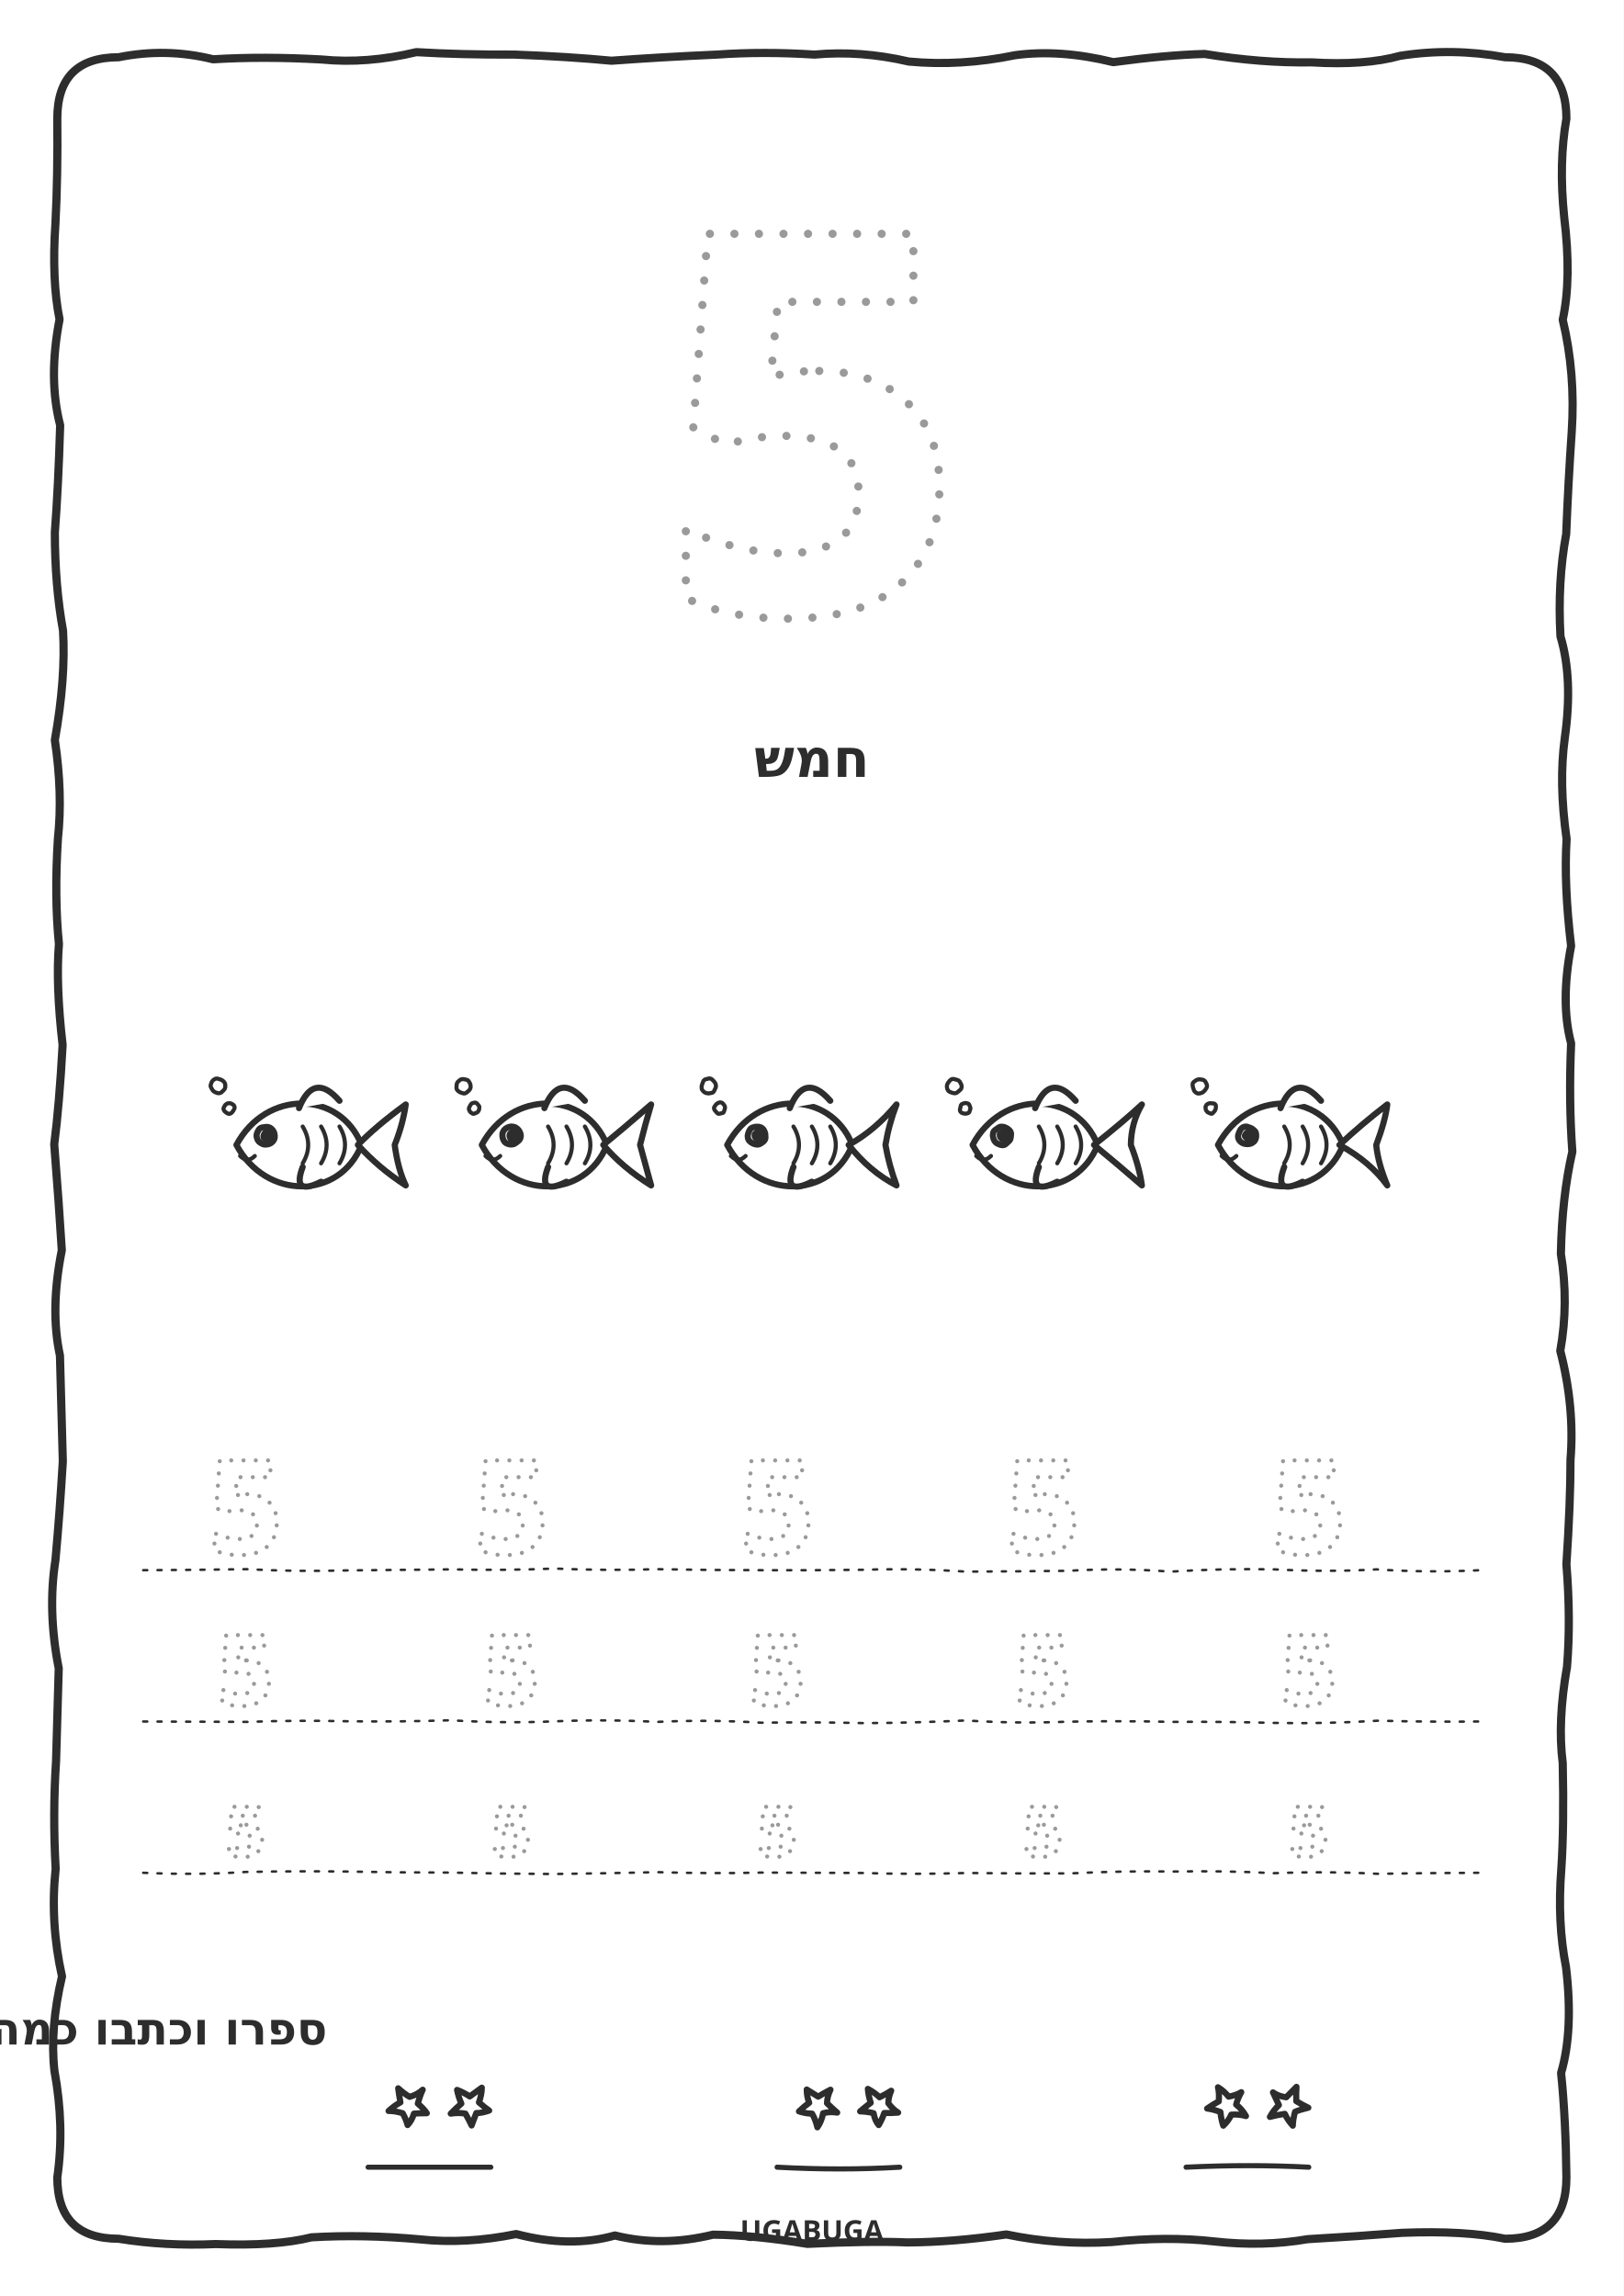
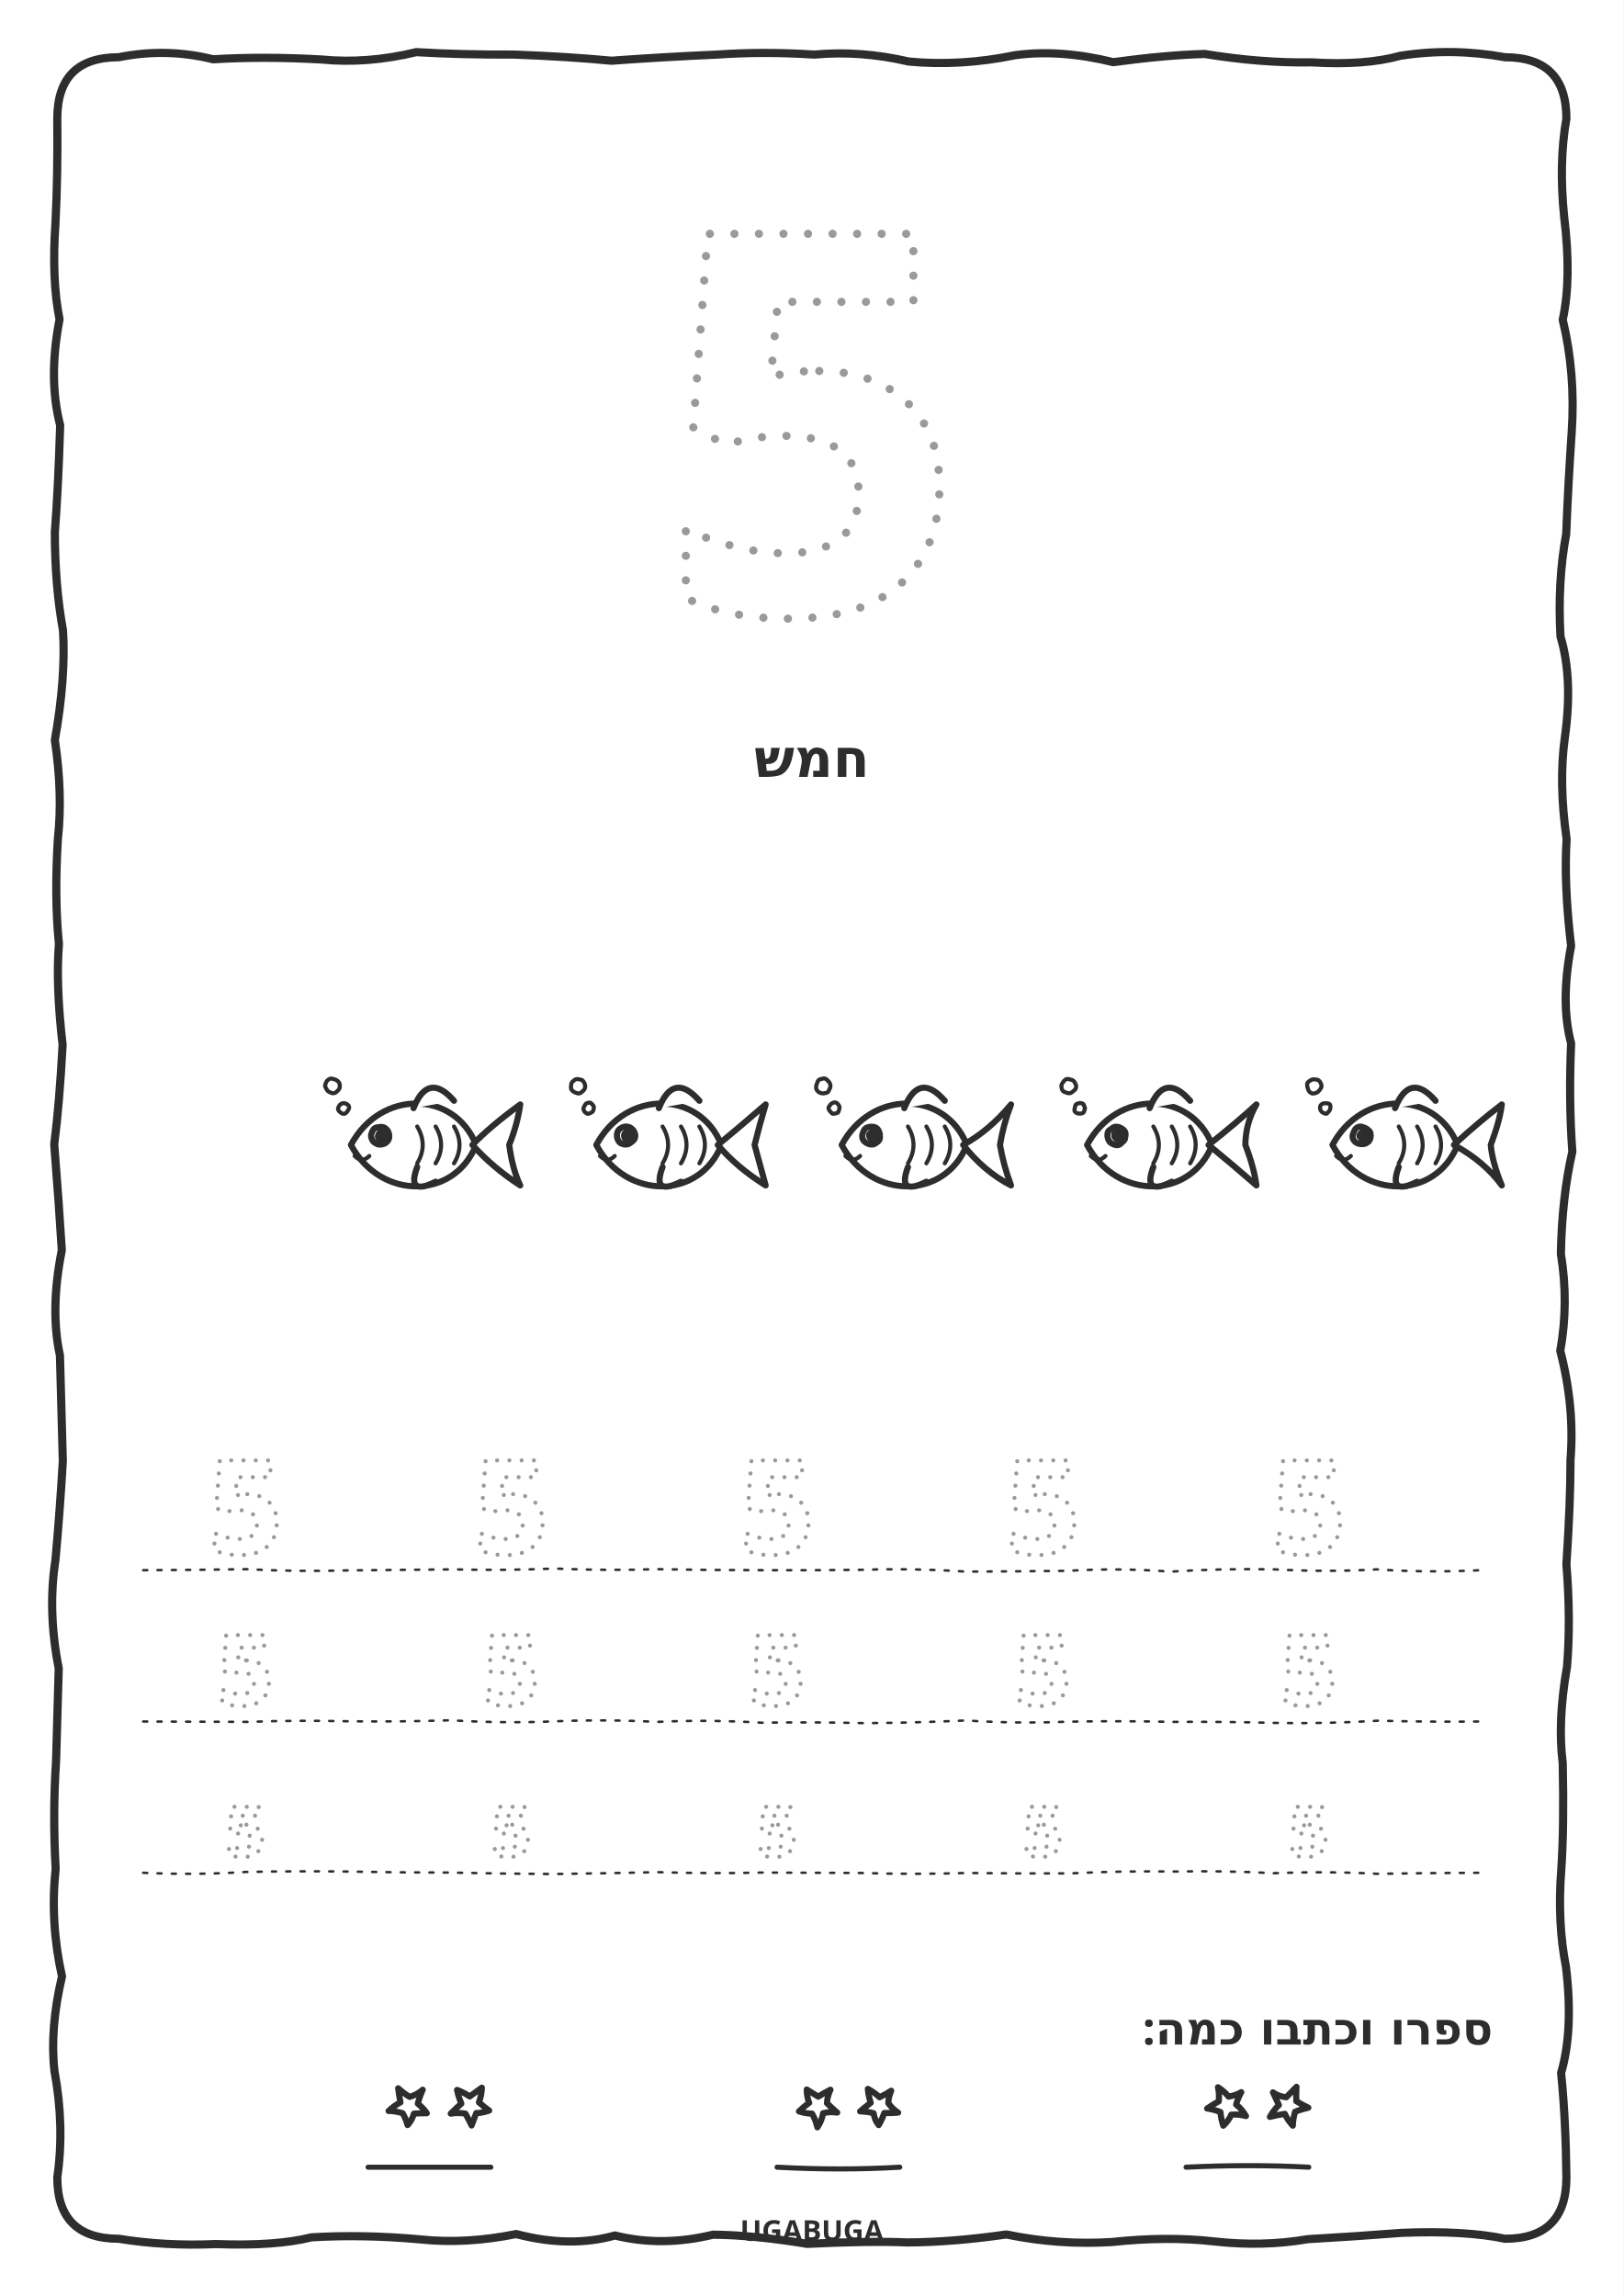
<svg xmlns="http://www.w3.org/2000/svg" width="210mm" height="297mm" viewBox="0 0 794 1123" fill="none" stroke="#2d2d2d" stroke-width="3" stroke-linecap="round" stroke-linejoin="round" font-family="Kalam, cursive">
  <defs />
  <rect width="794" height="1123" fill="#ffffff" stroke="none" />
  <path d="M58,28 Q81.2,23.3 104.2,29 Q128.8,27.5 157.3,29.1 Q179.4,31.3 203.6,25.5 Q225,26.8 251.6,26.7 Q278.2,27.7 299,29.7 Q323.5,27.9 350.6,26.7 Q373.3,25.1 398.3,26.7 Q420.7,24.6 444.4,30.1 Q469.8,32.5 496.4,27 Q518.3,24 544.4,30.4 Q570.2,26.9 589.1,26.4 Q616.6,30.9 641.4,30.5 Q667.5,32.1 684.7,27.3 Q710.1,23.3 736,28 Q766,28 766,58 Q762.2,79.6 764.9,106.1 Q768.6,136.1 764.2,156.4 Q770.5,182.6 768.6,211.2 Q766.9,235.9 765.9,261.2 Q761.6,284.4 763.1,311.3 Q769.3,331.9 765.2,361 Q762.2,382.9 766.1,410.4 Q764.7,432.3 768.3,462.7 Q763,490.3 768.3,510.3 Q767.1,538.6 768.9,563.3 Q763.8,585.6 763.3,613.3 Q767.2,637.3 763,660.7 Q770.1,688.1 768,714 Q768,735.2 766,765.1 Q768.2,792.1 766.3,815.2 Q761.6,842.1 764.2,862.3 Q764.9,893.5 763.5,914.3 Q761.5,940.4 765.8,962.1 Q769.5,993.1 763.4,1013.9 Q765.7,1036.5 766,1065 Q766,1095 736,1095 Q716.5,1090.9 685.6,1092.1 Q664,1093.8 639.5,1095.2 Q617.6,1099 593.7,1096.3 Q570.6,1093.7 543.7,1096.6 Q517.6,1098.2 492.1,1092.9 Q465.7,1096.7 443.8,1096.8 Q425.6,1096 394.8,1097.5 Q368.6,1093.2 348.7,1093 Q323.7,1099.1 300.7,1093.4 Q278.7,1099.6 252.4,1092.7 Q227.7,1097.7 205.4,1095.3 Q177.6,1092.8 152.3,1094.3 Q134.7,1098.7 105.5,1097.6 Q80.9,1098.7 58,1095 Q28,1095 28,1065 Q31.6,1039.9 26.6,1012.9 Q24.3,992.2 30.3,966.7 Q24.4,940.2 27.2,914 Q25.7,887.2 27.4,861.3 Q28,842.6 28.7,816 Q23.2,788.1 27.1,763 Q29.2,740 30.7,714.8 Q29.9,687.4 29.3,663 Q24.4,640.6 30.2,611.5 Q28.9,590 26.5,559.7 Q29,540.3 30.6,511.1 Q27.2,481.6 28.8,461.7 Q26.5,438.7 28.3,410.2 Q30.7,388 26.8,362 Q32.2,331.6 30.8,308.4 Q26.8,286.2 26.8,260.4 Q28.5,238.2 29.4,208 Q23.5,185.2 29.1,156.2 Q25.2,137 27.1,109.1 Q28.3,85.6 28,58 Q28,28 58,28 Z" stroke-width="4" />
  <text x="397" y="300" font-family="Heebo, sans-serif" font-size="260" font-weight="700" text-anchor="middle" direction="ltr" fill="none" stroke="#9a9a9a" stroke-width="4" stroke-dasharray="0 12" stroke-linecap="round">5</text>
  <text x="397" y="380" font-family="Heebo, sans-serif" font-size="26" font-weight="700" text-anchor="middle" direction="rtl" fill="#2d2d2d" stroke="none">חמש</text>
-   <path d="M176.8,560 C166,533 130,533 115.6,560 C130,587 166,587 176.8,560 Z" fill="#ffffff" />
-   <path d="M175,560 Q183.6,551 198.4,540.2 Q197,550 193,560 Q194.6,572 198.4,579.8 Q185.2,571.3 175,560 Z" fill="#ffffff" />
-   <path d="M146.2,542 Q153.4,524 166,538.4" fill="#ffffff" />
-   <path d="M148,570.8 Q142.6,585.2 157,578" fill="#ffffff" />
-   <path d="M134.3,556.5 Q134.1,557.5 133.5,558.2 Q132.8,559 131.9,559.4 Q131,559.8 130,559.8 Q129,559.9 128.1,559.4 Q127.2,559 126.5,558.3 Q125.8,557.5 125.6,556.5 Q125.3,555.5 125.6,554.5 Q125.9,553.5 126.5,552.6 Q127,551.8 128,551.5 Q129,551.3 130,551.2 Q131,551.1 131.9,551.5 Q132.8,552 133.4,552.8 Q134,553.6 134.2,554.5 Q134.4,555.5 134.3,556.5 Z" fill="#ffffff" />
-   <path d="M132.9,556 Q132.9,556.5 132.5,556.8 Q132.2,557.1 131.7,557.2 Q131.3,557.3 130.9,557.3 Q130.5,557.3 130,557.2 Q129.6,557.2 129.2,556.8 Q128.8,556.5 128.8,556 Q128.8,555.5 129,555.1 Q129.2,554.7 129.4,554.3 Q129.7,553.9 130.1,553.7 Q130.5,553.6 130.9,553.5 Q131.4,553.5 131.8,553.7 Q132.2,553.9 132.5,554.2 Q132.7,554.6 132.9,555.1 Q133,555.5 132.9,556 Z" fill="#2d2d2d" />
-   <path d="M117.4,565.4 q3.6,3.6 7.2,0" stroke-width="2" />
-   <path d="M148,551 Q153.4,560 148,569" stroke-width="2" />
-   <path d="M157,551 Q162.4,560 157,569" stroke-width="2" />
-   <path d="M166,551 Q171.4,560 166,569" stroke-width="2" />
-   <path d="M114.5,542.5 Q114.2,543.1 113.9,543.5 Q113.6,544 113.1,544.4 Q112.6,544.8 112,544.8 Q111.4,544.7 110.9,544.4 Q110.4,544 109.9,543.6 Q109.5,543.2 109.3,542.6 Q109.2,542 109.5,541.5 Q109.8,541 110.1,540.5 Q110.5,540.1 111,539.8 Q111.4,539.6 112,539.6 Q112.6,539.5 113.1,539.8 Q113.6,540 114.1,540.4 Q114.6,540.8 114.7,541.4 Q114.8,542 114.5,542.5 Z" stroke-width="2" />
-   <path d="M110.1,532 Q109.9,532.8 109.3,533.3 Q108.7,533.9 108.1,534.4 Q107.4,534.8 106.6,534.7 Q105.8,534.5 105.2,534.2 Q104.5,533.9 104,533.3 Q103.6,532.6 103.2,531.9 Q102.8,531.2 103.1,530.4 Q103.3,529.6 103.7,528.9 Q104.2,528.2 105,527.8 Q105.7,527.4 106.5,527.6 Q107.4,527.9 108.1,528.1 Q108.8,528.4 109.4,529 Q110,529.6 110.1,530.4 Q110.2,531.2 110.1,532 Z" stroke-width="2" />
-   <path d="M296.8,560 C286,533 250,533 235.6,560 C250,587 286,587 296.8,560 Z" fill="#ffffff" />
-   <path d="M295,560 Q304.3,552.4 318.4,540.2 Q315.5,549.9 313,560 Q316.3,572 318.4,579.8 Q304.4,571.1 295,560 Z" fill="#ffffff" />
-   <path d="M266.2,542 Q273.4,524 286,538.4" fill="#ffffff" />
-   <path d="M268,570.8 Q262.6,585.2 277,578" fill="#ffffff" />
-   <path d="M254.5,556.5 Q254.2,557.5 253.4,558.1 Q252.6,558.8 251.8,559.3 Q251,559.8 250,559.8 Q249,559.8 248.1,559.4 Q247.2,559.1 246.6,558.3 Q246,557.4 245.8,556.5 Q245.6,555.5 245.7,554.5 Q245.9,553.5 246.5,552.7 Q247.2,551.9 248.1,551.5 Q249,551.1 250,551 Q251,551 252,551.4 Q252.9,551.9 253.6,552.7 Q254.2,553.5 254.5,554.5 Q254.8,555.5 254.5,556.5 Z" fill="#ffffff" />
-   <path d="M252.8,556 Q252.8,556.4 252.4,556.7 Q252,556.9 251.7,557.1 Q251.3,557.3 250.9,557.4 Q250.4,557.6 250,557.4 Q249.6,557.1 249.5,556.7 Q249.3,556.3 249.2,555.9 Q249.1,555.5 249.2,555.1 Q249.2,554.7 249.5,554.4 Q249.8,554.1 250.1,553.8 Q250.4,553.5 250.9,553.5 Q251.4,553.5 251.7,553.7 Q252.1,554 252.5,554.3 Q252.8,554.6 252.8,555 Q252.8,555.5 252.8,556 Z" fill="#2d2d2d" />
-   <path d="M237.4,565.4 q3.6,3.6 7.2,0" stroke-width="2" />
-   <path d="M268,551 Q273.4,560 268,569" stroke-width="2" />
-   <path d="M277,551 Q282.4,560 277,569" stroke-width="2" />
-   <path d="M286,551 Q291.4,560 286,569" stroke-width="2" />
-   <path d="M234.3,542.5 Q234.2,543.1 233.9,543.5 Q233.6,544 233.1,544.2 Q232.5,544.4 231.9,544.7 Q231.3,544.9 230.8,544.5 Q230.2,544.2 229.8,543.7 Q229.5,543.2 229.3,542.6 Q229.2,542 229.5,541.5 Q229.8,540.9 230.1,540.4 Q230.3,539.9 230.9,539.6 Q231.4,539.4 232,539.3 Q232.6,539.2 233.1,539.6 Q233.5,540.1 233.9,540.5 Q234.3,540.9 234.4,541.4 Q234.4,542 234.3,542.5 Z" stroke-width="2" />
-   <path d="M230.1,532 Q229.9,532.8 229.3,533.4 Q228.8,533.9 228.1,534.4 Q227.5,534.9 226.6,534.8 Q225.8,534.6 225.1,534.3 Q224.4,534 223.8,533.4 Q223.2,532.8 223.2,532 Q223.2,531.2 223.3,530.4 Q223.4,529.7 223.9,529.1 Q224.5,528.6 225.1,528.1 Q225.8,527.7 226.6,527.8 Q227.4,527.9 228.1,528.1 Q228.9,528.3 229.3,529 Q229.8,529.7 230,530.4 Q230.2,531.2 230.1,532 Z" stroke-width="2" />
-   <path d="M416.8,560 C406,533 370,533 355.6,560 C370,587 406,587 416.8,560 Z" fill="#ffffff" />
-   <path d="M415,560 Q428,552.8 438.4,540.2 Q434.6,550.1 433,560 Q434.7,569.9 438.4,579.8 Q425.2,573 415,560 Z" fill="#ffffff" />
-   <path d="M386.2,542 Q393.4,524 406,538.4" fill="#ffffff" />
-   <path d="M388,570.8 Q382.6,585.2 397,578" fill="#ffffff" />
-   <path d="M374.3,556.5 Q374.2,557.5 373.5,558.2 Q372.7,558.9 371.8,559.4 Q371,559.9 370,559.8 Q369.1,559.7 368.2,559.3 Q367.3,558.9 366.6,558.2 Q365.9,557.5 365.7,556.5 Q365.5,555.5 365.8,554.6 Q366.1,553.6 366.6,552.7 Q367.1,551.8 368,551.5 Q369,551.1 370,551.1 Q371,551 372,551.4 Q372.9,551.8 373.5,552.7 Q374,553.6 374.2,554.5 Q374.3,555.5 374.3,556.5 Z" fill="#ffffff" />
-   <path d="M372.8,556 Q372.8,556.4 372.5,556.8 Q372.2,557.1 371.8,557.3 Q371.3,557.5 370.9,557.6 Q370.4,557.7 370.1,557.3 Q369.8,556.9 369.5,556.6 Q369.3,556.3 369.1,555.9 Q369,555.5 369,555.1 Q369,554.6 369.4,554.4 Q369.8,554.1 370.1,553.8 Q370.4,553.4 370.9,553.6 Q371.3,553.7 371.7,553.8 Q372.2,553.9 372.3,554.3 Q372.5,554.7 372.6,555.1 Q372.8,555.5 372.8,556 Z" fill="#2d2d2d" />
-   <path d="M357.4,565.4 q3.6,3.6 7.2,0" stroke-width="2" />
-   <path d="M388,551 Q393.4,560 388,569" stroke-width="2" />
-   <path d="M397,551 Q402.4,560 397,569" stroke-width="2" />
-   <path d="M406,551 Q411.4,560 406,569" stroke-width="2" />
-   <path d="M354.4,542.5 Q354.2,543.1 354,543.7 Q353.9,544.3 353.2,544.4 Q352.6,544.6 352,544.7 Q351.3,544.9 350.8,544.5 Q350.4,544.1 350,543.6 Q349.5,543.2 349.3,542.6 Q349,542 349.3,541.4 Q349.7,540.9 350,540.4 Q350.4,539.9 350.9,539.6 Q351.4,539.3 352,539.2 Q352.7,539.1 353.2,539.5 Q353.7,539.9 354,540.4 Q354.4,540.8 354.5,541.4 Q354.6,542 354.4,542.5 Z" stroke-width="2" />
-   <path d="M350,531.9 Q349.7,532.7 349.3,533.4 Q349,534.2 348.2,534.5 Q347.4,534.7 346.6,534.8 Q345.8,534.8 345,534.5 Q344.2,534.2 343.7,533.5 Q343.1,532.9 343.1,532 Q343,531.2 343.3,530.5 Q343.6,529.7 343.9,528.9 Q344.2,528.2 345,527.9 Q345.8,527.7 346.6,527.5 Q347.5,527.4 348.1,527.9 Q348.8,528.5 349.3,529.1 Q349.8,529.7 350,530.4 Q350.2,531.2 350,531.9 Z" stroke-width="2" />
-   <path d="M536.8,560 C526,533 490,533 475.6,560 C490,587 526,587 536.8,560 Z" fill="#ffffff" />
-   <path d="M535,560 Q549.7,548.3 558.4,540.2 Q553.1,549.3 553,560 Q557.2,570.9 558.4,579.8 Q546.8,569.7 535,560 Z" fill="#ffffff" />
-   <path d="M506.2,542 Q513.4,524 526,538.4" fill="#ffffff" />
-   <path d="M508,570.8 Q502.6,585.2 517,578" fill="#ffffff" />
-   <path d="M494.2,556.5 Q494.1,557.5 493.4,558.1 Q492.7,558.8 491.9,559.5 Q491.1,560.2 490,560.1 Q489,560 488.1,559.5 Q487.1,559.1 486.5,558.3 Q485.9,557.5 485.7,556.5 Q485.4,555.5 485.6,554.5 Q485.7,553.4 486.5,552.8 Q487.4,552.2 488.2,551.6 Q489,551 490,551.1 Q491,551.1 491.9,551.6 Q492.8,552 493.5,552.7 Q494.3,553.4 494.4,554.5 Q494.4,555.5 494.2,556.5 Z" fill="#ffffff" />
-   <path d="M492.9,555.9 Q492.6,556.3 492.3,556.6 Q492.1,557 491.7,557.3 Q491.4,557.5 490.9,557.6 Q490.4,557.7 490.1,557.3 Q489.8,556.9 489.5,556.6 Q489.1,556.4 489,555.9 Q489,555.5 488.9,555 Q488.8,554.5 489.3,554.3 Q489.7,554 490.1,553.8 Q490.5,553.5 490.9,553.4 Q491.4,553.3 491.8,553.5 Q492.3,553.8 492.5,554.2 Q492.7,554.6 492.9,555.1 Q493.2,555.5 492.9,555.9 Z" fill="#2d2d2d" />
-   <path d="M477.4,565.4 q3.6,3.6 7.2,0" stroke-width="2" />
-   <path d="M508,551 Q513.4,560 508,569" stroke-width="2" />
-   <path d="M517,551 Q522.4,560 517,569" stroke-width="2" />
-   <path d="M526,551 Q531.4,560 526,569" stroke-width="2" />
-   <path d="M474.5,542.5 Q474.2,543.1 474.1,543.7 Q473.9,544.3 473.2,544.5 Q472.6,544.7 472,544.7 Q471.4,544.7 470.8,544.5 Q470.1,544.3 469.7,543.8 Q469.3,543.3 469.4,542.7 Q469.6,542 469.7,541.5 Q469.7,540.9 470,540.4 Q470.3,539.9 470.9,539.8 Q471.5,539.6 472,539.5 Q472.6,539.5 473.1,539.7 Q473.7,539.8 474,540.4 Q474.2,540.9 474.4,541.5 Q474.7,542 474.5,542.5 Z" stroke-width="2" />
-   <path d="M470.2,532 Q470,532.8 469.3,533.3 Q468.7,533.8 468.1,534.3 Q467.4,534.8 466.6,534.7 Q465.8,534.6 465.1,534.3 Q464.3,534.1 463.7,533.5 Q463.2,532.8 463.1,532 Q462.9,531.2 463.2,530.4 Q463.5,529.7 464,529.1 Q464.4,528.5 465.1,528 Q465.8,527.6 466.6,527.8 Q467.3,528 468.1,528.2 Q468.8,528.4 469.3,529 Q469.7,529.7 470.1,530.5 Q470.4,531.2 470.2,532 Z" stroke-width="2" />
-   <path d="M656.8,560 C646,533 610,533 595.6,560 C610,587 646,587 656.8,560 Z" fill="#ffffff" />
-   <path d="M655,560 Q666,549.7 678.4,540.2 Q677.5,548 673,560 Q673.8,568.7 678.4,579.8 Q669.9,568.1 655,560 Z" fill="#ffffff" />
-   <path d="M626.2,542 Q633.4,524 646,538.4" fill="#ffffff" />
-   <path d="M628,570.8 Q622.6,585.2 637,578" fill="#ffffff" />
-   <path d="M614.2,556.5 Q614,557.4 613.4,558.2 Q612.7,558.9 611.8,559.3 Q610.9,559.6 610,559.6 Q609.1,559.6 608.1,559.3 Q607.2,559 606.5,558.3 Q605.7,557.5 605.5,556.5 Q605.3,555.5 605.7,554.5 Q606,553.6 606.5,552.7 Q607,551.8 608,551.3 Q608.9,550.9 609.9,551.1 Q610.9,551.4 611.8,551.8 Q612.6,552.2 613.3,552.9 Q614.1,553.5 614.2,554.5 Q614.4,555.5 614.2,556.5 Z" fill="#ffffff" />
-   <path d="M612.9,556 Q612.9,556.5 612.5,556.8 Q612.1,557.1 611.7,557.2 Q611.3,557.4 610.9,557.5 Q610.4,557.7 610.1,557.3 Q609.8,556.9 609.5,556.6 Q609.2,556.3 608.9,555.9 Q608.6,555.5 608.9,555.1 Q609.2,554.7 609.4,554.3 Q609.7,554 610.1,553.8 Q610.5,553.7 610.9,553.7 Q611.3,553.6 611.8,553.7 Q612.3,553.8 612.4,554.3 Q612.6,554.7 612.7,555.1 Q612.9,555.5 612.9,556 Z" fill="#2d2d2d" />
-   <path d="M597.4,565.4 q3.6,3.6 7.2,0" stroke-width="2" />
-   <path d="M628,551 Q633.4,560 628,569" stroke-width="2" />
-   <path d="M637,551 Q642.4,560 637,569" stroke-width="2" />
-   <path d="M646,551 Q651.4,560 646,569" stroke-width="2" />
-   <path d="M594.4,542.6 Q594.3,543.1 593.9,543.5 Q593.5,543.9 593.1,544.4 Q592.7,544.9 592.1,544.7 Q591.4,544.4 590.9,544.2 Q590.4,544 590.1,543.5 Q589.7,543.1 589.6,542.5 Q589.5,542 589.5,541.4 Q589.6,540.9 590,540.4 Q590.4,540 590.9,539.8 Q591.4,539.5 592,539.6 Q592.5,539.6 593.2,539.7 Q593.9,539.7 594.3,540.2 Q594.7,540.7 594.6,541.4 Q594.6,542 594.4,542.6 Z" stroke-width="2" />
-   <path d="M590.1,531.9 Q589.7,532.7 589.2,533.3 Q588.7,533.9 588.1,534.3 Q587.4,534.7 586.6,534.8 Q585.7,535 585,534.5 Q584.3,534.1 583.9,533.4 Q583.6,532.6 583.4,531.9 Q583.2,531.2 583.2,530.4 Q583.2,529.6 583.9,529.1 Q584.5,528.6 585.2,528.2 Q585.8,527.9 586.6,527.9 Q587.3,528 588.1,528.1 Q588.9,528.3 589.4,529 Q589.8,529.6 590.1,530.4 Q590.4,531.2 590.1,531.9 Z" stroke-width="2" />
+   <g transform="translate(56.0,0.0) scale(1.000)">
+     <path d="M176.8,560 C166,533 130,533 115.6,560 C130,587 166,587 176.8,560 Z" fill="#ffffff" />
+     <path d="M175,560 Q183.6,551 198.4,540.2 Q197,550 193,560 Q194.6,572 198.4,579.8 Q185.2,571.3 175,560 Z" fill="#ffffff" />
+     <path d="M146.2,542 Q153.4,524 166,538.4" fill="#ffffff" />
+     <path d="M148,570.8 Q142.6,585.2 157,578" fill="#ffffff" />
+     <path d="M134.3,556.5 Q134.1,557.5 133.5,558.2 Q132.8,559 131.9,559.4 Q131,559.8 130,559.8 Q129,559.9 128.1,559.4 Q127.2,559 126.5,558.3 Q125.8,557.5 125.6,556.5 Q125.3,555.5 125.6,554.5 Q125.9,553.5 126.5,552.6 Q127,551.8 128,551.5 Q129,551.3 130,551.2 Q131,551.1 131.9,551.5 Q132.8,552 133.4,552.8 Q134,553.6 134.2,554.5 Q134.4,555.5 134.3,556.5 Z" fill="#ffffff" />
+     <path d="M132.9,556 Q132.9,556.5 132.5,556.8 Q132.2,557.1 131.7,557.2 Q131.3,557.3 130.9,557.3 Q130.5,557.3 130,557.2 Q129.6,557.2 129.2,556.8 Q128.8,556.5 128.8,556 Q128.8,555.5 129,555.1 Q129.2,554.7 129.4,554.3 Q129.7,553.9 130.1,553.7 Q130.5,553.6 130.9,553.5 Q131.4,553.5 131.8,553.7 Q132.2,553.9 132.5,554.2 Q132.7,554.6 132.9,555.1 Q133,555.5 132.9,556 Z" fill="#2d2d2d" />
+     <path d="M117.4,565.4 q3.6,3.6 7.2,0" stroke-width="2" />
+     <path d="M148,551 Q153.4,560 148,569" stroke-width="2" />
+     <path d="M157,551 Q162.4,560 157,569" stroke-width="2" />
+     <path d="M166,551 Q171.4,560 166,569" stroke-width="2" />
+     <path d="M114.5,542.5 Q114.2,543.1 113.9,543.5 Q113.6,544 113.1,544.4 Q112.6,544.8 112,544.8 Q111.4,544.7 110.9,544.4 Q110.4,544 109.9,543.6 Q109.5,543.2 109.3,542.6 Q109.2,542 109.5,541.5 Q109.8,541 110.1,540.5 Q110.5,540.1 111,539.8 Q111.4,539.6 112,539.6 Q112.6,539.5 113.1,539.8 Q113.6,540 114.1,540.4 Q114.6,540.8 114.7,541.4 Q114.8,542 114.5,542.5 Z" stroke-width="2" />
+     <path d="M110.1,532 Q109.9,532.8 109.3,533.3 Q108.7,533.9 108.1,534.4 Q107.4,534.8 106.6,534.7 Q105.8,534.5 105.2,534.2 Q104.5,533.9 104,533.3 Q103.6,532.6 103.2,531.9 Q102.8,531.2 103.1,530.4 Q103.3,529.6 103.7,528.9 Q104.2,528.2 105,527.8 Q105.7,527.4 106.5,527.6 Q107.4,527.9 108.1,528.1 Q108.8,528.4 109.4,529 Q110,529.6 110.1,530.4 Q110.2,531.2 110.1,532 Z" stroke-width="2" />
+     <path d="M296.8,560 C286,533 250,533 235.6,560 C250,587 286,587 296.8,560 Z" fill="#ffffff" />
+     <path d="M295,560 Q304.3,552.4 318.4,540.2 Q315.5,549.9 313,560 Q316.3,572 318.4,579.8 Q304.4,571.1 295,560 Z" fill="#ffffff" />
+     <path d="M266.2,542 Q273.4,524 286,538.4" fill="#ffffff" />
+     <path d="M268,570.8 Q262.6,585.2 277,578" fill="#ffffff" />
+     <path d="M254.5,556.5 Q254.2,557.5 253.4,558.1 Q252.6,558.8 251.8,559.3 Q251,559.8 250,559.8 Q249,559.8 248.1,559.4 Q247.2,559.1 246.6,558.3 Q246,557.4 245.8,556.5 Q245.6,555.5 245.7,554.5 Q245.9,553.5 246.5,552.7 Q247.2,551.9 248.1,551.5 Q249,551.1 250,551 Q251,551 252,551.4 Q252.9,551.9 253.6,552.7 Q254.2,553.5 254.5,554.5 Q254.8,555.5 254.5,556.5 Z" fill="#ffffff" />
+     <path d="M252.8,556 Q252.8,556.4 252.4,556.7 Q252,556.9 251.7,557.1 Q251.3,557.3 250.9,557.4 Q250.4,557.6 250,557.4 Q249.6,557.1 249.5,556.7 Q249.3,556.3 249.2,555.9 Q249.1,555.5 249.2,555.1 Q249.2,554.7 249.5,554.4 Q249.8,554.1 250.1,553.8 Q250.4,553.5 250.9,553.5 Q251.4,553.5 251.7,553.7 Q252.1,554 252.5,554.3 Q252.8,554.6 252.8,555 Q252.8,555.5 252.8,556 Z" fill="#2d2d2d" />
+     <path d="M237.4,565.4 q3.6,3.6 7.2,0" stroke-width="2" />
+     <path d="M268,551 Q273.4,560 268,569" stroke-width="2" />
+     <path d="M277,551 Q282.4,560 277,569" stroke-width="2" />
+     <path d="M286,551 Q291.4,560 286,569" stroke-width="2" />
+     <path d="M234.3,542.5 Q234.2,543.1 233.9,543.5 Q233.6,544 233.1,544.2 Q232.5,544.4 231.9,544.7 Q231.3,544.9 230.8,544.5 Q230.2,544.2 229.8,543.7 Q229.5,543.2 229.3,542.6 Q229.2,542 229.5,541.5 Q229.8,540.9 230.1,540.4 Q230.3,539.9 230.9,539.6 Q231.4,539.4 232,539.3 Q232.6,539.2 233.1,539.6 Q233.5,540.1 233.9,540.5 Q234.3,540.9 234.4,541.4 Q234.4,542 234.3,542.5 Z" stroke-width="2" />
+     <path d="M230.1,532 Q229.9,532.8 229.3,533.4 Q228.8,533.9 228.1,534.4 Q227.5,534.9 226.6,534.8 Q225.8,534.6 225.1,534.3 Q224.4,534 223.8,533.4 Q223.2,532.8 223.2,532 Q223.2,531.2 223.3,530.4 Q223.4,529.7 223.9,529.1 Q224.5,528.6 225.1,528.1 Q225.8,527.7 226.6,527.8 Q227.4,527.9 228.1,528.1 Q228.9,528.3 229.3,529 Q229.8,529.7 230,530.4 Q230.2,531.2 230.1,532 Z" stroke-width="2" />
+     <path d="M416.8,560 C406,533 370,533 355.6,560 C370,587 406,587 416.8,560 Z" fill="#ffffff" />
+     <path d="M415,560 Q428,552.8 438.4,540.2 Q434.6,550.1 433,560 Q434.7,569.9 438.4,579.8 Q425.2,573 415,560 Z" fill="#ffffff" />
+     <path d="M386.2,542 Q393.4,524 406,538.4" fill="#ffffff" />
+     <path d="M388,570.8 Q382.6,585.2 397,578" fill="#ffffff" />
+     <path d="M374.3,556.5 Q374.2,557.5 373.5,558.2 Q372.7,558.9 371.8,559.4 Q371,559.9 370,559.8 Q369.1,559.7 368.2,559.3 Q367.3,558.9 366.6,558.2 Q365.9,557.5 365.7,556.5 Q365.5,555.5 365.8,554.6 Q366.1,553.6 366.6,552.7 Q367.1,551.8 368,551.5 Q369,551.1 370,551.1 Q371,551 372,551.4 Q372.9,551.8 373.5,552.7 Q374,553.6 374.2,554.5 Q374.3,555.5 374.3,556.5 Z" fill="#ffffff" />
+     <path d="M372.8,556 Q372.8,556.4 372.5,556.8 Q372.2,557.1 371.8,557.3 Q371.3,557.5 370.9,557.6 Q370.4,557.7 370.1,557.3 Q369.8,556.9 369.5,556.6 Q369.3,556.3 369.1,555.9 Q369,555.5 369,555.1 Q369,554.6 369.4,554.4 Q369.8,554.1 370.1,553.8 Q370.4,553.4 370.9,553.6 Q371.3,553.7 371.7,553.8 Q372.2,553.9 372.3,554.3 Q372.5,554.7 372.6,555.1 Q372.8,555.5 372.8,556 Z" fill="#2d2d2d" />
+     <path d="M357.4,565.4 q3.6,3.6 7.2,0" stroke-width="2" />
+     <path d="M388,551 Q393.4,560 388,569" stroke-width="2" />
+     <path d="M397,551 Q402.4,560 397,569" stroke-width="2" />
+     <path d="M406,551 Q411.4,560 406,569" stroke-width="2" />
+     <path d="M354.4,542.5 Q354.2,543.1 354,543.7 Q353.9,544.3 353.2,544.4 Q352.6,544.6 352,544.7 Q351.3,544.9 350.8,544.5 Q350.4,544.1 350,543.6 Q349.5,543.2 349.3,542.6 Q349,542 349.3,541.4 Q349.7,540.9 350,540.4 Q350.4,539.9 350.9,539.6 Q351.4,539.3 352,539.2 Q352.7,539.1 353.2,539.5 Q353.7,539.9 354,540.4 Q354.4,540.8 354.5,541.4 Q354.6,542 354.4,542.5 Z" stroke-width="2" />
+     <path d="M350,531.9 Q349.7,532.7 349.3,533.4 Q349,534.2 348.2,534.5 Q347.4,534.7 346.6,534.8 Q345.8,534.8 345,534.5 Q344.2,534.2 343.7,533.5 Q343.1,532.9 343.1,532 Q343,531.2 343.3,530.5 Q343.6,529.7 343.9,528.9 Q344.2,528.2 345,527.9 Q345.8,527.7 346.6,527.5 Q347.5,527.4 348.1,527.9 Q348.8,528.5 349.3,529.1 Q349.8,529.7 350,530.4 Q350.2,531.2 350,531.9 Z" stroke-width="2" />
+     <path d="M536.8,560 C526,533 490,533 475.6,560 C490,587 526,587 536.8,560 Z" fill="#ffffff" />
+     <path d="M535,560 Q549.7,548.3 558.4,540.2 Q553.1,549.3 553,560 Q557.2,570.9 558.4,579.8 Q546.8,569.7 535,560 Z" fill="#ffffff" />
+     <path d="M506.2,542 Q513.4,524 526,538.4" fill="#ffffff" />
+     <path d="M508,570.8 Q502.6,585.2 517,578" fill="#ffffff" />
+     <path d="M494.2,556.5 Q494.1,557.5 493.4,558.1 Q492.7,558.8 491.9,559.5 Q491.1,560.2 490,560.1 Q489,560 488.1,559.5 Q487.1,559.1 486.5,558.3 Q485.9,557.5 485.7,556.5 Q485.4,555.5 485.6,554.5 Q485.7,553.4 486.5,552.8 Q487.4,552.2 488.2,551.6 Q489,551 490,551.1 Q491,551.1 491.9,551.6 Q492.8,552 493.5,552.7 Q494.3,553.4 494.4,554.5 Q494.4,555.5 494.2,556.5 Z" fill="#ffffff" />
+     <path d="M492.9,555.9 Q492.6,556.3 492.3,556.6 Q492.1,557 491.7,557.3 Q491.4,557.5 490.9,557.6 Q490.4,557.7 490.1,557.3 Q489.8,556.9 489.5,556.6 Q489.1,556.4 489,555.9 Q489,555.5 488.9,555 Q488.8,554.5 489.3,554.3 Q489.7,554 490.1,553.8 Q490.5,553.5 490.9,553.4 Q491.4,553.3 491.8,553.5 Q492.3,553.8 492.5,554.2 Q492.7,554.6 492.9,555.1 Q493.2,555.5 492.9,555.9 Z" fill="#2d2d2d" />
+     <path d="M477.4,565.4 q3.6,3.6 7.2,0" stroke-width="2" />
+     <path d="M508,551 Q513.4,560 508,569" stroke-width="2" />
+     <path d="M517,551 Q522.4,560 517,569" stroke-width="2" />
+     <path d="M526,551 Q531.4,560 526,569" stroke-width="2" />
+     <path d="M474.5,542.5 Q474.2,543.1 474.1,543.7 Q473.9,544.3 473.2,544.5 Q472.6,544.7 472,544.7 Q471.4,544.7 470.8,544.5 Q470.1,544.3 469.7,543.8 Q469.3,543.3 469.4,542.7 Q469.6,542 469.7,541.5 Q469.7,540.9 470,540.4 Q470.3,539.9 470.9,539.8 Q471.5,539.6 472,539.5 Q472.6,539.5 473.1,539.7 Q473.7,539.8 474,540.4 Q474.2,540.9 474.4,541.5 Q474.7,542 474.5,542.5 Z" stroke-width="2" />
+     <path d="M470.2,532 Q470,532.8 469.3,533.3 Q468.7,533.8 468.1,534.3 Q467.4,534.8 466.6,534.7 Q465.8,534.6 465.1,534.3 Q464.3,534.1 463.7,533.5 Q463.2,532.8 463.1,532 Q462.9,531.2 463.2,530.4 Q463.5,529.7 464,529.1 Q464.4,528.5 465.1,528 Q465.8,527.6 466.6,527.8 Q467.3,528 468.1,528.2 Q468.8,528.4 469.3,529 Q469.7,529.7 470.1,530.5 Q470.4,531.2 470.2,532 Z" stroke-width="2" />
+     <path d="M656.8,560 C646,533 610,533 595.6,560 C610,587 646,587 656.8,560 Z" fill="#ffffff" />
+     <path d="M655,560 Q666,549.7 678.4,540.2 Q677.5,548 673,560 Q673.8,568.7 678.4,579.8 Q669.9,568.1 655,560 Z" fill="#ffffff" />
+     <path d="M626.2,542 Q633.4,524 646,538.4" fill="#ffffff" />
+     <path d="M628,570.8 Q622.6,585.2 637,578" fill="#ffffff" />
+     <path d="M614.2,556.5 Q614,557.4 613.4,558.2 Q612.7,558.9 611.8,559.3 Q610.9,559.6 610,559.6 Q609.1,559.6 608.1,559.3 Q607.2,559 606.5,558.3 Q605.7,557.5 605.5,556.5 Q605.3,555.5 605.7,554.5 Q606,553.6 606.5,552.7 Q607,551.8 608,551.3 Q608.9,550.9 609.9,551.1 Q610.9,551.4 611.8,551.8 Q612.6,552.2 613.3,552.9 Q614.1,553.5 614.2,554.5 Q614.4,555.5 614.2,556.5 Z" fill="#ffffff" />
+     <path d="M612.9,556 Q612.9,556.5 612.5,556.8 Q612.1,557.1 611.7,557.2 Q611.3,557.4 610.9,557.5 Q610.4,557.7 610.1,557.3 Q609.8,556.9 609.5,556.6 Q609.2,556.3 608.9,555.9 Q608.6,555.5 608.9,555.1 Q609.2,554.7 609.4,554.3 Q609.7,554 610.1,553.8 Q610.5,553.7 610.9,553.7 Q611.3,553.6 611.8,553.7 Q612.3,553.8 612.4,554.3 Q612.6,554.7 612.7,555.1 Q612.9,555.5 612.9,556 Z" fill="#2d2d2d" />
+     <path d="M597.4,565.4 q3.6,3.6 7.2,0" stroke-width="2" />
+     <path d="M628,551 Q633.4,560 628,569" stroke-width="2" />
+     <path d="M637,551 Q642.4,560 637,569" stroke-width="2" />
+     <path d="M646,551 Q651.4,560 646,569" stroke-width="2" />
+     <path d="M594.4,542.6 Q594.3,543.1 593.9,543.5 Q593.5,543.9 593.1,544.4 Q592.7,544.9 592.1,544.7 Q591.4,544.4 590.9,544.2 Q590.4,544 590.1,543.5 Q589.7,543.1 589.6,542.5 Q589.5,542 589.5,541.4 Q589.6,540.9 590,540.4 Q590.4,540 590.9,539.8 Q591.4,539.5 592,539.6 Q592.5,539.6 593.2,539.7 Q593.9,539.7 594.3,540.2 Q594.7,540.7 594.6,541.4 Q594.6,542 594.4,542.6 Z" stroke-width="2" />
+     <path d="M590.1,531.9 Q589.7,532.7 589.2,533.3 Q588.7,533.9 588.1,534.3 Q587.4,534.7 586.6,534.8 Q585.7,535 585,534.5 Q584.3,534.1 583.9,533.4 Q583.6,532.6 583.4,531.9 Q583.2,531.2 583.2,530.4 Q583.2,529.6 583.9,529.1 Q584.5,528.6 585.2,528.2 Q585.8,527.9 586.6,527.9 Q587.3,528 588.1,528.1 Q588.9,528.3 589.4,529 Q589.8,529.6 590.1,530.4 Q590.4,531.2 590.1,531.9 Z" stroke-width="2" />
+   </g>
  <path d="M70,768 Q95.7,767.9 120.7,767.5 Q145.3,768.8 170,768.1 Q196.3,767.9 221,767.6 Q246.3,768.2 271.2,767.2 Q297.4,768.3 321.3,767.5 Q347.6,768 372.5,768 Q396.2,768.1 422.2,767.8 Q447,767 472.4,768.7 Q496.6,768.6 522.4,768.3 Q547,766.8 572.4,768.7 Q597.5,767.1 623.2,767.6 Q649.7,769 673.2,767.6 Q698.2,769.3 724,768" stroke-width="1.2" stroke-dasharray="2 5" />
  <text x="120" y="760" font-family="Heebo, sans-serif" font-size="64" font-weight="700" text-anchor="middle" direction="ltr" fill="none" stroke="#9a9a9a" stroke-width="2" stroke-dasharray="0 6" stroke-linecap="round">5</text>
  <text x="250" y="760" font-family="Heebo, sans-serif" font-size="64" font-weight="700" text-anchor="middle" direction="ltr" fill="none" stroke="#9a9a9a" stroke-width="2" stroke-dasharray="0 6" stroke-linecap="round">5</text>
  <text x="380" y="760" font-family="Heebo, sans-serif" font-size="64" font-weight="700" text-anchor="middle" direction="ltr" fill="none" stroke="#9a9a9a" stroke-width="2" stroke-dasharray="0 6" stroke-linecap="round">5</text>
  <text x="510" y="760" font-family="Heebo, sans-serif" font-size="64" font-weight="700" text-anchor="middle" direction="ltr" fill="none" stroke="#9a9a9a" stroke-width="2" stroke-dasharray="0 6" stroke-linecap="round">5</text>
  <text x="640" y="760" font-family="Heebo, sans-serif" font-size="64" font-weight="700" text-anchor="middle" direction="ltr" fill="none" stroke="#9a9a9a" stroke-width="2" stroke-dasharray="0 6" stroke-linecap="round">5</text>
  <path d="M70,842 Q94.8,842.1 121,842.2 Q145,841.3 170.5,841.9 Q196.6,842.2 220.3,841.4 Q246.3,843 271.8,841.9 Q296.2,840.9 321.3,842.2 Q346.5,841 372.3,842.6 Q397.3,842.2 422.8,842.8 Q446.1,842.7 472.4,841.5 Q497.2,843.1 522,842.1 Q548.6,841.6 573.8,842.2 Q597.9,842 623.4,842.7 Q647.4,843.2 674.2,841.6 Q699.1,842.3 724,842" stroke-width="1.2" stroke-dasharray="2 5" />
  <text x="120" y="834" font-family="Heebo, sans-serif" font-size="48" font-weight="700" text-anchor="middle" direction="ltr" fill="none" stroke="#9a9a9a" stroke-width="2" stroke-dasharray="0 6" stroke-linecap="round">5</text>
  <text x="250" y="834" font-family="Heebo, sans-serif" font-size="48" font-weight="700" text-anchor="middle" direction="ltr" fill="none" stroke="#9a9a9a" stroke-width="2" stroke-dasharray="0 6" stroke-linecap="round">5</text>
  <text x="380" y="834" font-family="Heebo, sans-serif" font-size="48" font-weight="700" text-anchor="middle" direction="ltr" fill="none" stroke="#9a9a9a" stroke-width="2" stroke-dasharray="0 6" stroke-linecap="round">5</text>
  <text x="510" y="834" font-family="Heebo, sans-serif" font-size="48" font-weight="700" text-anchor="middle" direction="ltr" fill="none" stroke="#9a9a9a" stroke-width="2" stroke-dasharray="0 6" stroke-linecap="round">5</text>
  <text x="640" y="834" font-family="Heebo, sans-serif" font-size="48" font-weight="700" text-anchor="middle" direction="ltr" fill="none" stroke="#9a9a9a" stroke-width="2" stroke-dasharray="0 6" stroke-linecap="round">5</text>
  <path d="M70,916 Q95.4,917.2 120.1,915.6 Q145.3,915.1 170.1,915.4 Q194.6,915.9 220.1,915.9 Q245.6,916.5 270.9,916.6 Q295.4,916.3 321.6,915.7 Q348,916.5 372.2,915.9 Q395.8,916 421.6,916.1 Q446.4,916.9 472.8,916.1 Q496.6,916.4 523.3,916.3 Q549,915 573.7,915.4 Q599.1,914.9 623,916.2 Q649.3,915.2 673.7,916.5 Q697.6,916.1 724,916" stroke-width="1.2" stroke-dasharray="2 5" />
  <text x="120" y="908" font-family="Heebo, sans-serif" font-size="34" font-weight="700" text-anchor="middle" direction="ltr" fill="none" stroke="#9a9a9a" stroke-width="2" stroke-dasharray="0 6" stroke-linecap="round">5</text>
  <text x="250" y="908" font-family="Heebo, sans-serif" font-size="34" font-weight="700" text-anchor="middle" direction="ltr" fill="none" stroke="#9a9a9a" stroke-width="2" stroke-dasharray="0 6" stroke-linecap="round">5</text>
  <text x="380" y="908" font-family="Heebo, sans-serif" font-size="34" font-weight="700" text-anchor="middle" direction="ltr" fill="none" stroke="#9a9a9a" stroke-width="2" stroke-dasharray="0 6" stroke-linecap="round">5</text>
  <text x="510" y="908" font-family="Heebo, sans-serif" font-size="34" font-weight="700" text-anchor="middle" direction="ltr" fill="none" stroke="#9a9a9a" stroke-width="2" stroke-dasharray="0 6" stroke-linecap="round">5</text>
  <text x="640" y="908" font-family="Heebo, sans-serif" font-size="34" font-weight="700" text-anchor="middle" direction="ltr" fill="none" stroke="#9a9a9a" stroke-width="2" stroke-dasharray="0 6" stroke-linecap="round">5</text>
-   <text x="160" y="1000" font-family="Heebo, sans-serif" font-size="22" font-weight="700" text-anchor="start" direction="rtl" fill="#2d2d2d" stroke="none">ספרו וכתבו כמה:</text>
+   <text x="730" y="1000" font-family="Heebo, sans-serif" font-size="22" font-weight="700" text-anchor="start" direction="rtl" fill="#2d2d2d" stroke="none">ספרו וכתבו כמה:</text>
  <path d="M206.7,1022.1 Q205.4,1024.9 204.3,1028.9 Q207.2,1031.3 208.7,1033.6 Q204.8,1033.6 202.4,1033.8 Q201.4,1037.2 199.3,1039.4 Q198.5,1036.4 196.9,1033.6 Q192.8,1032.4 190,1032.5 Q192.9,1029.8 195.8,1028.3 Q195.1,1024.6 194.7,1021.4 Q197.7,1024.1 200.3,1025.6 Q204.1,1024.5 206.7,1022.1 Z" />
  <path d="M235.6,1021.1 Q235.6,1024.4 234.2,1028.3 Q236.9,1030.7 239.2,1032.3 Q235.5,1033.6 232.9,1033.5 Q231.8,1036.3 230.6,1039.6 Q229.5,1037.2 227.6,1033.8 Q224.3,1033.2 220.4,1033.8 Q222.9,1031.2 225.6,1028.9 Q224.1,1025.4 223.5,1022.2 Q226.7,1023.4 229.7,1025.4 Q232.9,1023 235.6,1021.1 Z" />
  <path d="M180,1060 Q210.4,1060 240,1060" stroke-width="2.5" />
  <path d="M406.1,1022.1 Q404.5,1025.4 404.4,1028.7 Q407.4,1031.6 409.4,1033.3 Q405.9,1032.7 402.5,1033.6 Q401.8,1037.5 399.7,1040.5 Q398.8,1036.7 397.1,1033.8 Q394.1,1033.8 390.7,1032.7 Q393.3,1030.2 395.7,1028.5 Q394.5,1025.5 394.5,1022 Q397.5,1023.9 400.1,1025.5 Q402.6,1023.9 406.1,1022.1 Z" />
  <path d="M435.8,1022.6 Q434.4,1025.9 434.4,1028.7 Q436.6,1031.7 439.2,1033.3 Q435.3,1033.6 432.4,1033.5 Q431.4,1036.5 429.7,1039.4 Q427.8,1037.2 427.2,1033.6 Q424.3,1032.8 420.6,1032.7 Q422.5,1031 425.8,1028.5 Q424.6,1024.9 424.4,1021.7 Q427.9,1023.6 430.1,1025.8 Q433.6,1024.1 435.8,1022.6 Z" />
  <path d="M380,1060 Q411.2,1061.7 440,1060" stroke-width="2.5" />
  <path d="M607,1023.3 Q605.2,1026.5 604.5,1029.4 Q607.3,1031.5 609.3,1035 Q605.9,1034 602.1,1034.3 Q600.9,1037.2 598.2,1039.7 Q597.2,1036.9 596.8,1033 Q593.4,1031.7 590.3,1031.3 Q593.5,1029.1 596,1027.8 Q596.3,1023.6 595.6,1020.9 Q598.7,1022.8 600.8,1025.5 Q604.6,1024.8 607,1023.3 Z" />
  <path d="M634,1020.7 Q633.8,1023.5 633.9,1027.7 Q637.2,1029.7 639.8,1030.9 Q635.9,1031.8 633.3,1032.9 Q632.3,1036.5 632.2,1039.7 Q629.7,1037 628.3,1033.9 Q623.9,1034.6 621,1035.4 Q622.8,1032.1 625.4,1029.6 Q624.2,1026.9 622.5,1023.4 Q625.1,1025.3 629,1025.8 Q631.8,1022.9 634,1020.7 Z" />
  <path d="M580,1060 Q611.1,1058.5 640,1060" stroke-width="2.5" />
  <text x="397" y="1096" font-family="Heebo, sans-serif" font-size="14" font-weight="700" text-anchor="middle" direction="rtl" fill="#2d2d2d" stroke="none">UGABUGA</text>
</svg>
